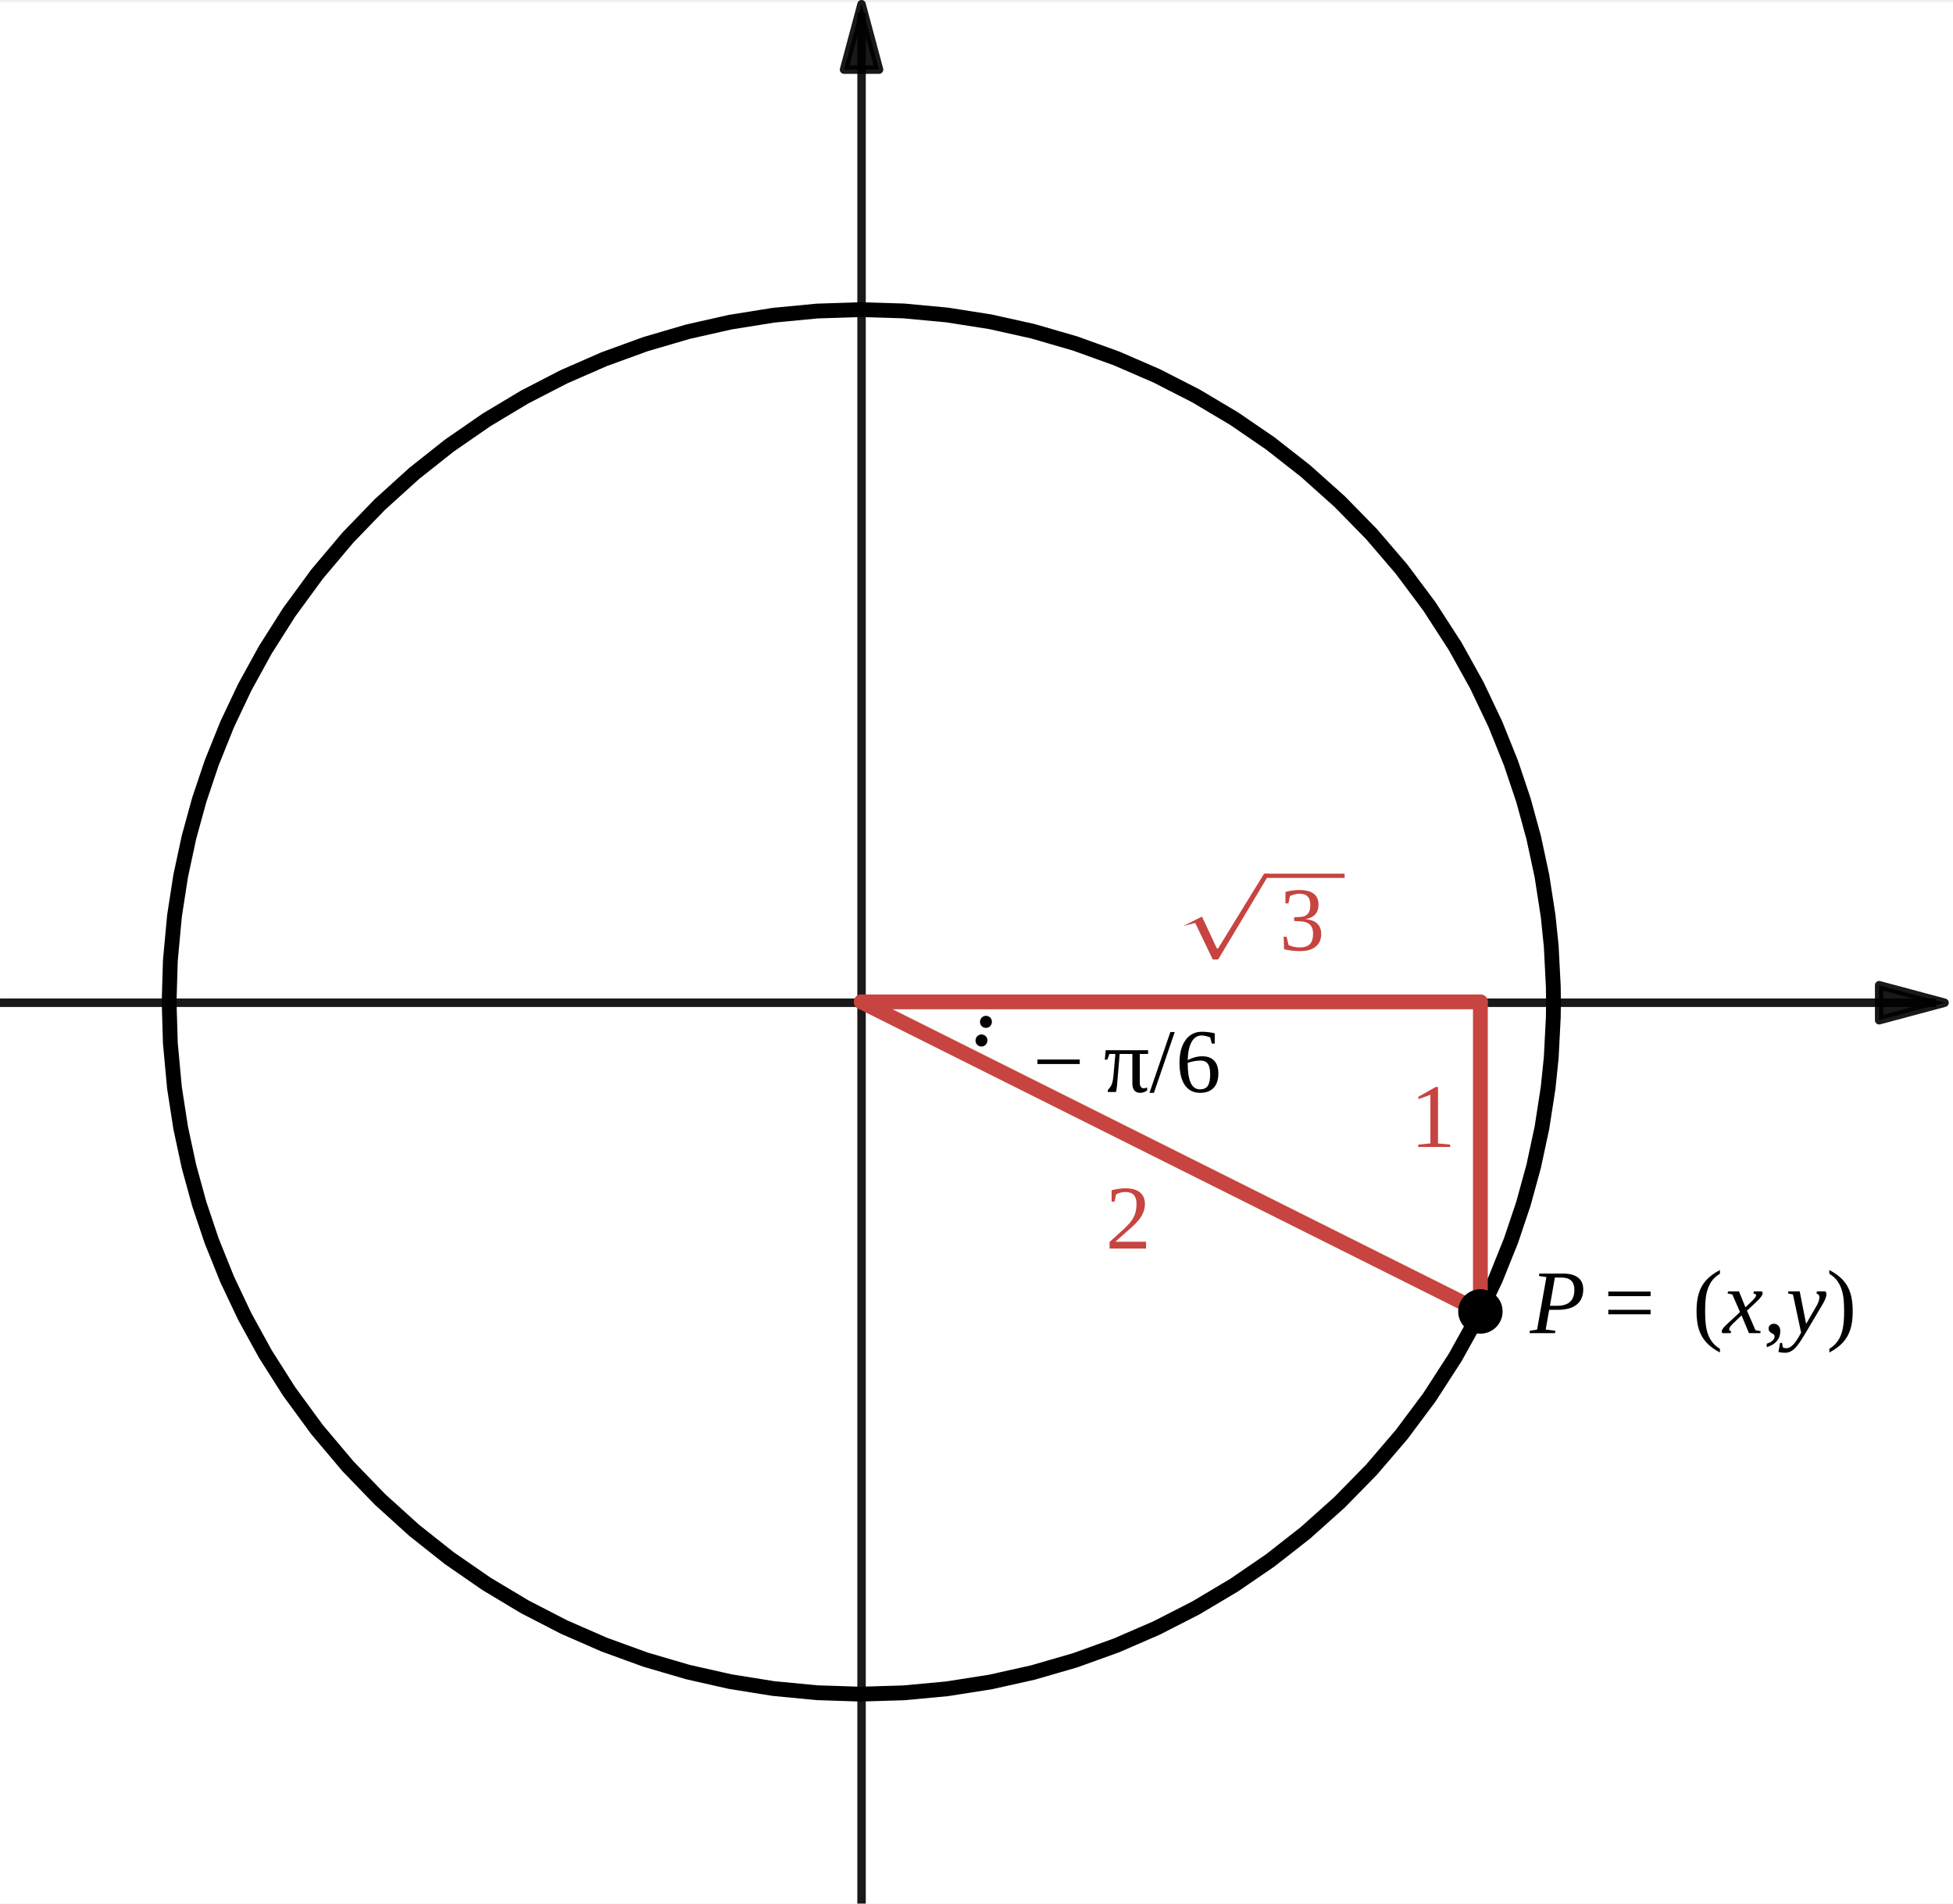
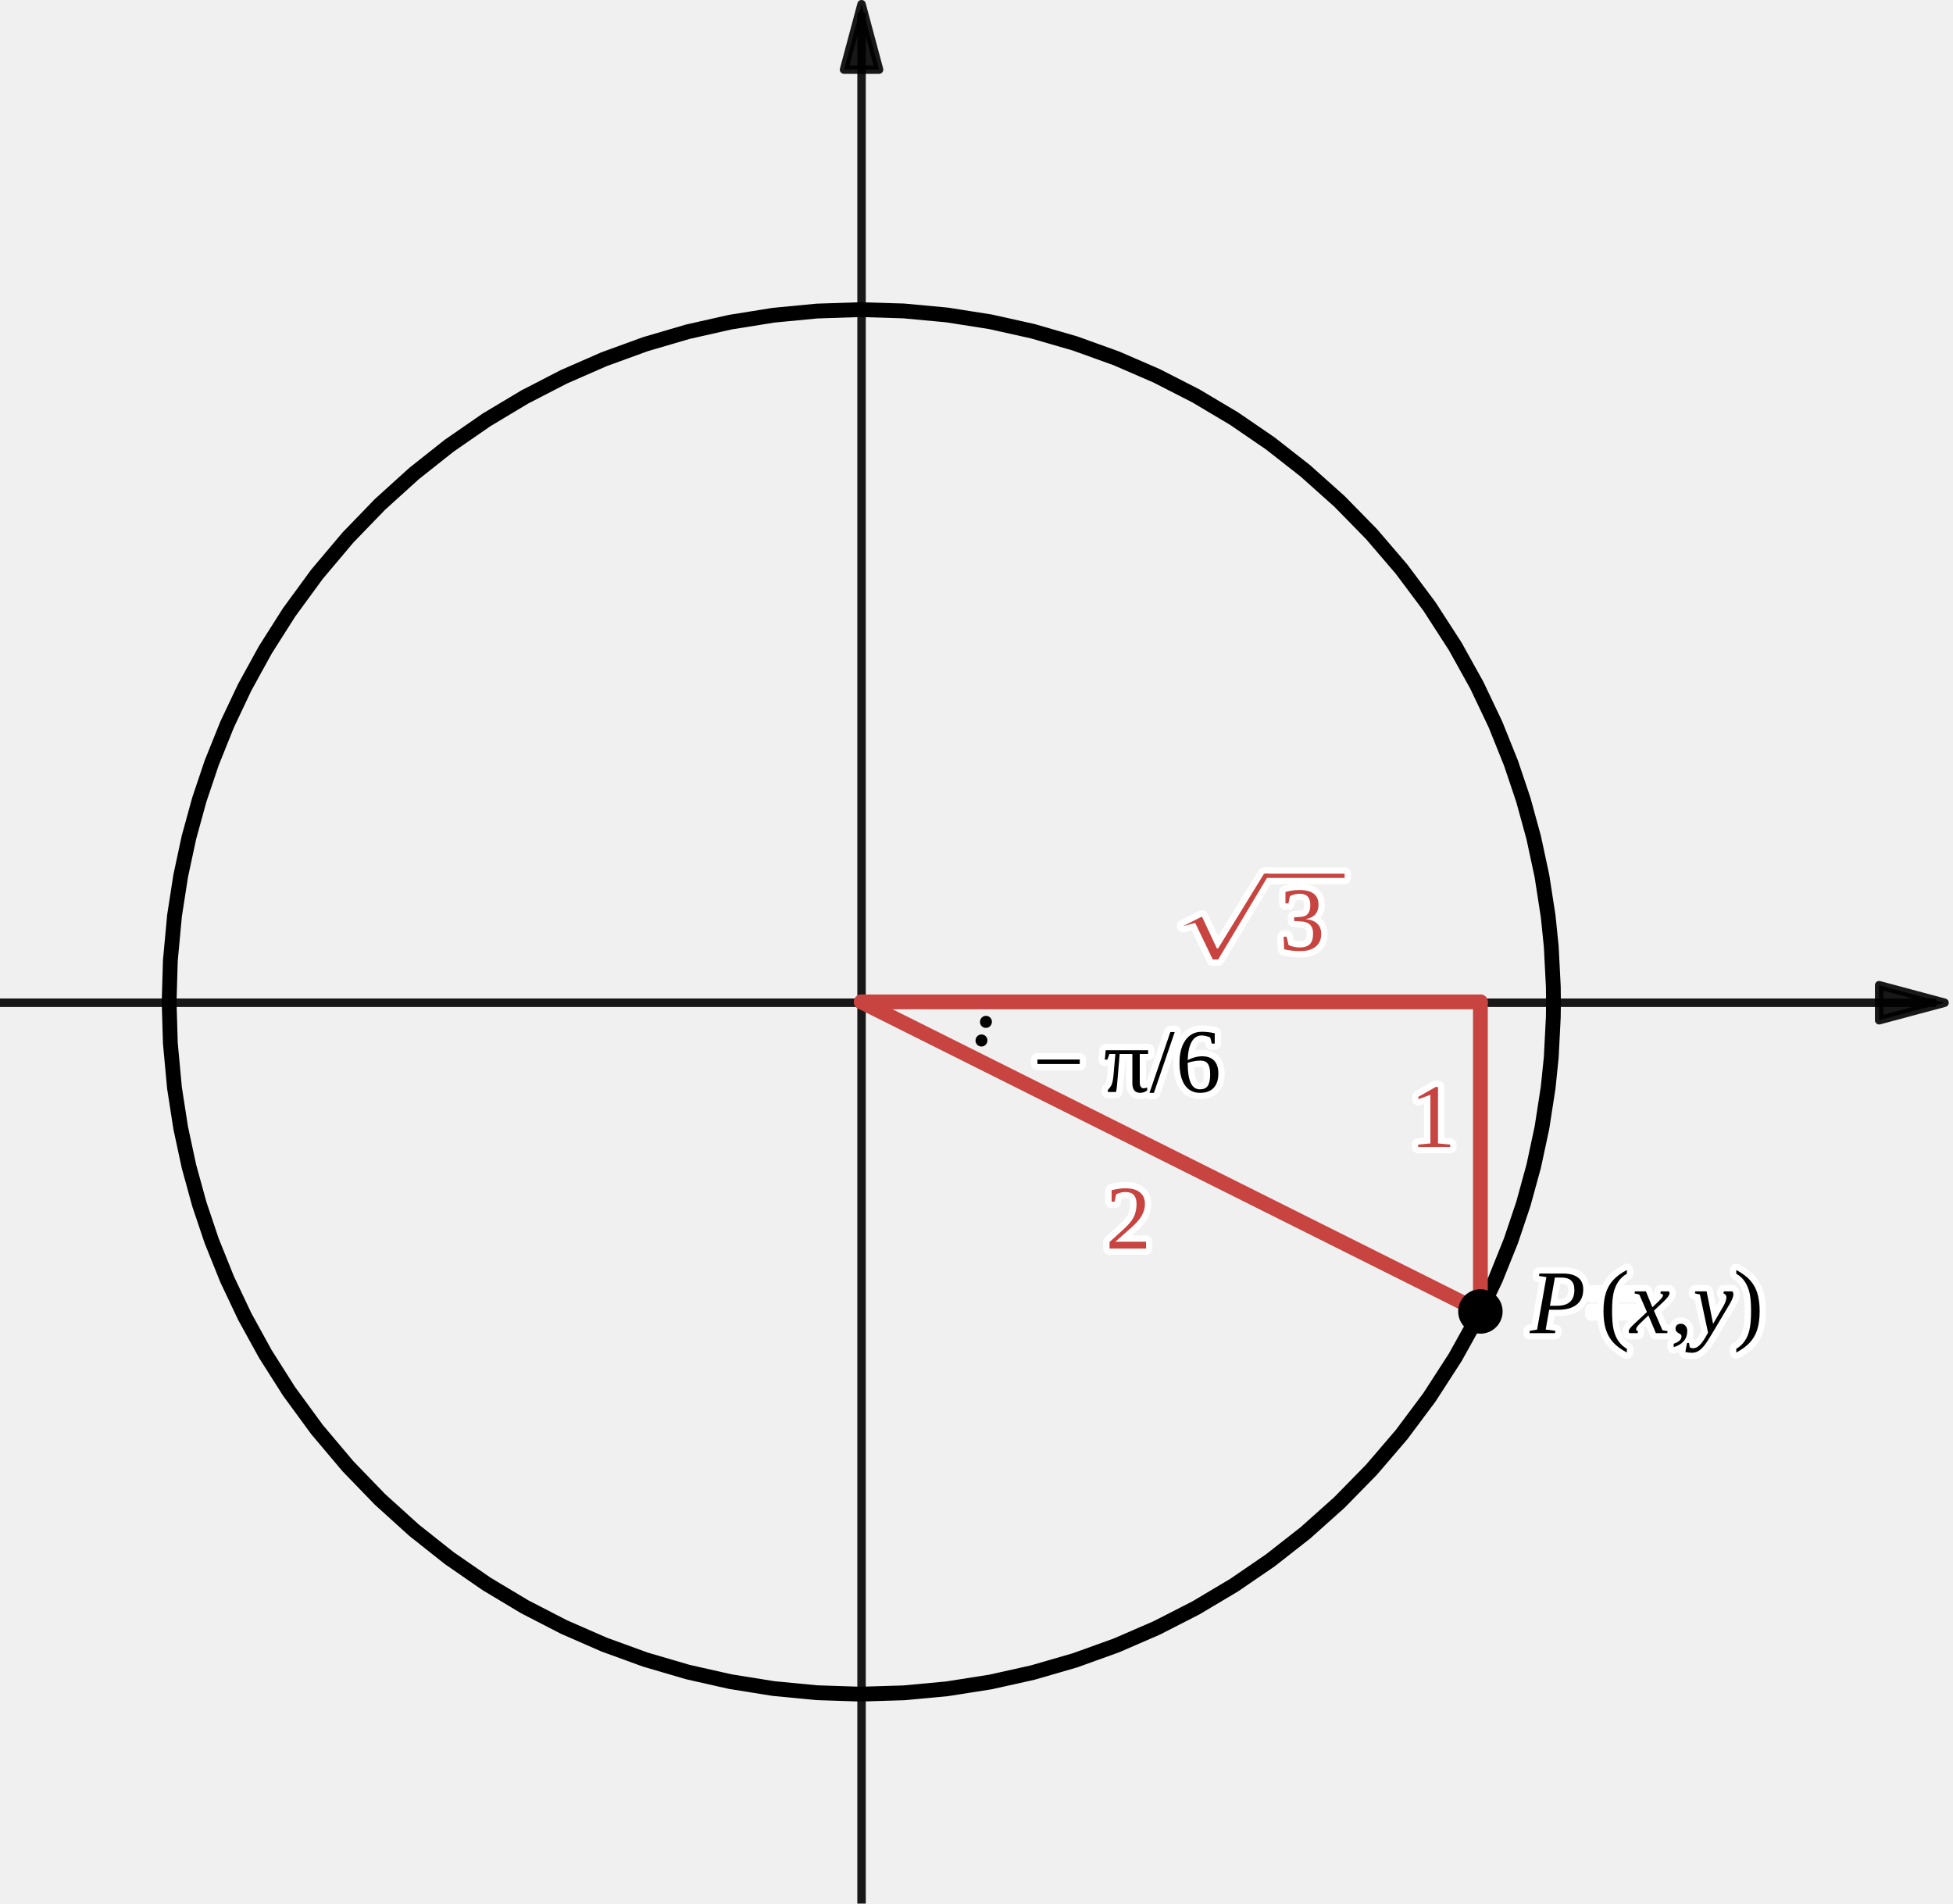
<svg xmlns="http://www.w3.org/2000/svg" version="1.1" width="923.313" height="899.84" id="svg56">
  <defs id="defs1">
    <clipPath clipPathUnits="userSpaceOnUse" id="clipPath56">
      <rect style="opacity:0.65;fill:#000000;stroke-width:0.5" id="rect57" width="461.656" height="449.387" x="538.344" y="1.534" />
    </clipPath>
    <clipPath clipPathUnits="userSpaceOnUse" id="clipPath57">
      <rect style="opacity:0.65;fill:#000000;stroke-width:0.5" id="rect58" width="461.656" height="449.387" x="538.344" y="1.534" />
    </clipPath>
    <clipPath clipPathUnits="userSpaceOnUse" id="clipPath58">
      <rect style="opacity:0.65;fill:#000000;stroke-width:0.5" id="rect59" width="461.656" height="449.387" x="538.344" y="1.534" />
    </clipPath>
  </defs>
-   <g transform="matrix(2,0,0,2,-1076.687,-2.000572)" id="g56">
-     <g id="background-25872c5a">
-       <rect fill="#ffffff" stroke="none" x="0" y="0" width="1000" height="1000" class="dcg-svg-background" id="rect1" clip-path="url(#clipPath58)" />
-     </g>
-     <g id="graphpaper-25872c5a">
-       <g id="axis-25872c5a">
-         <g id="yaxis-25872c5a">
-           <g id="g3">
-             <path fill="none" stroke="#000000" class="dcg-svg-axis-line" paint-order="fill stroke markers" d="m 742,4 v 996" stroke-opacity="0.9" stroke-miterlimit="10" stroke-width="2" stroke-dasharray="none" id="path1" clip-path="url(#clipPath57)" />
-             <g class="dcg-svg-axis-line" id="g2">
-               <path fill="#000000" stroke="#000000" class="dcg-svg-axis-line" paint-order="stroke fill markers" d="m 742,2 4.141,15.455 h -8.282 L 742,2 l 4.141,15.455" stroke-opacity="0.9" stroke-linejoin="round" stroke-miterlimit="10" stroke-width="2" stroke-dasharray="none" fill-opacity="0.9" id="path2" />
-             </g>
-           </g>
-         </g>
-         <g id="xaxis-25872c5a">
-           <g id="g5">
-             <path fill="none" stroke="#000000" class="dcg-svg-axis-line" paint-order="fill stroke markers" d="M 0,238 H 996" stroke-opacity="0.9" stroke-miterlimit="10" stroke-width="2" stroke-dasharray="none" id="path3" clip-path="url(#clipPath56)" />
-             <g class="dcg-svg-axis-line" id="g4">
-               <path fill="#000000" stroke="#000000" class="dcg-svg-axis-line" paint-order="stroke fill markers" d="m 998,238 -15.455,4.141 v -8.282 L 998,238 l -15.455,4.141" stroke-opacity="0.9" stroke-linejoin="round" stroke-miterlimit="10" stroke-width="2" stroke-dasharray="none" fill-opacity="0.9" id="path4" />
-             </g>
-           </g>
-         </g>
-         <g id="g7">
-           <g id="g6">
-             <path fill="none" stroke="#000000" class="dcg-svg-tickmark" paint-order="fill stroke markers" d="" stroke-opacity="0.9" stroke-miterlimit="2" stroke-width="2" stroke-dasharray="none" id="path5" />
+   <g id="graphpaper-25872c5a" transform="matrix(2,0,0,2,-1076.687,-2.000572)">
+     <g id="axis-25872c5a">
+       <g id="yaxis-25872c5a">
+         <g id="g3">
+           <path fill="none" stroke="#000000" class="dcg-svg-axis-line" paint-order="fill stroke markers" d="m 742,4 v 996" stroke-opacity="0.9" stroke-miterlimit="10" stroke-width="2" stroke-dasharray="none" id="path1" clip-path="url(#clipPath57)" />
+           <g class="dcg-svg-axis-line" id="g2">
+             <path fill="#000000" stroke="#000000" class="dcg-svg-axis-line" paint-order="stroke fill markers" d="m 742,2 4.141,15.455 h -8.282 L 742,2 l 4.141,15.455" stroke-opacity="0.9" stroke-linejoin="round" stroke-miterlimit="10" stroke-width="2" stroke-dasharray="none" fill-opacity="0.9" id="path2" />
          </g>
        </g>
      </g>
-     </g>
-     <g id="expressions-25872c5a">
-       <g id="sketch-25872c5a">
-         <path fill="#000000" stroke="none" paint-order="stroke fill markers" d="" fill-opacity="0.4" id="path7" />
-         <g id="g8">
-           <path fill="none" stroke="#000000" class="dcg-svg-curve" paint-order="fill stroke markers" d="m 578.321,237.803 v 0 l 0.293,9.781 0.977,10.559 1.465,9.446 1.953,9.096 2.441,8.887 2.93,8.713 3.662,9.104 4.15,8.768 4.883,8.88 5.615,8.844 6.592,9.006 7.324,8.684 7.568,7.826 8.057,7.292 8.301,6.577 8.789,6.078 9.033,5.417 9.277,4.784 9.521,4.166 9.766,3.552 10.01,2.935 10.01,2.259 10.254,1.643 10.254,0.984 10.254,0.337 10.254,-0.307 10.254,-0.953 10.254,-1.612 10.01,-2.228 10.01,-2.902 9.766,-3.518 9.521,-4.129 9.277,-4.745 9.033,-5.375 8.545,-5.853 8.301,-6.501 8.057,-7.205 7.568,-7.727 7.08,-8.259 6.592,-8.82 6.104,-9.443 5.127,-9.227 4.395,-9.248 3.662,-9.108 2.93,-8.718 2.441,-8.894 1.953,-9.108 1.465,-9.469 0.732,-7.136 0.488,-9.531 0.04,-3.603" stroke-linecap="round" stroke-linejoin="round" stroke-miterlimit="10" stroke-width="3.5" stroke-dasharray="none" id="path8" />
-         </g>
-         <path fill="#000000" stroke="none" paint-order="stroke fill markers" d="" fill-opacity="0.4" id="path9" />
-         <g id="g10">
-           <path fill="none" stroke="#000000" class="dcg-svg-curve" paint-order="fill stroke markers" d="m 578.321,237.803 v 0 l 0.293,-9.781 0.977,-10.559 1.465,-9.446 1.953,-9.096 2.441,-8.887 2.93,-8.713 3.662,-9.104 4.15,-8.768 4.883,-8.88 5.615,-8.844 6.592,-9.006 7.324,-8.684 7.568,-7.826 8.057,-7.292 8.301,-6.577 8.789,-6.078 9.033,-5.417 9.277,-4.784 9.521,-4.166 9.766,-3.552 10.01,-2.935 10.01,-2.259 10.254,-1.643 10.254,-0.984 10.254,-0.337 10.254,0.307 10.254,0.953 10.254,1.612 10.01,2.228 10.01,2.902 9.766,3.518 9.521,4.129 9.277,4.745 9.033,5.375 8.545,5.853 8.301,6.501 8.057,7.205 7.568,7.727 7.08,8.259 6.592,8.82 6.104,9.443 5.127,9.227 4.395,9.248 3.662,9.108 2.93,8.718 2.441,8.894 1.953,9.108 1.465,9.469 0.732,7.136 0.488,9.531 0.04,3.603" stroke-linecap="round" stroke-linejoin="round" stroke-miterlimit="10" stroke-width="3.5" stroke-dasharray="none" id="path10" />
+       <g id="xaxis-25872c5a">
+         <g id="g5">
+           <path fill="none" stroke="#000000" class="dcg-svg-axis-line" paint-order="fill stroke markers" d="M 0,238 H 996" stroke-opacity="0.9" stroke-miterlimit="10" stroke-width="2" stroke-dasharray="none" id="path3" clip-path="url(#clipPath56)" />
+           <g class="dcg-svg-axis-line" id="g4">
+             <path fill="#000000" stroke="#000000" class="dcg-svg-axis-line" paint-order="stroke fill markers" d="m 998,238 -15.455,4.141 v -8.282 L 998,238 l -15.455,4.141" stroke-opacity="0.9" stroke-linejoin="round" stroke-miterlimit="10" stroke-width="2" stroke-dasharray="none" fill-opacity="0.9" id="path4" />
+           </g>
        </g>
      </g>
-       <g id="g11">
-         </g>
-       <g id="g13">
-         <path fill="#000000" stroke="none" paint-order="stroke fill markers" d="" fill-opacity="0.4" id="path11" />
-         <g id="g12">
-           <path fill="none" stroke="#000000" class="dcg-svg-curve" paint-order="fill stroke markers" d="m 768.658,251.162 0.022,-0.052 m 1.657,-4.157 0.015,-0.054 m 1.049,-4.349 0.01,-0.055 m 0.386,-4.459 0.004,-0.056" stroke-linecap="round" stroke-linejoin="round" stroke-miterlimit="10" stroke-width="2.8" stroke-dasharray="none" id="path12" />
-         </g>
-         <path fill="#000000" stroke="none" paint-order="stroke fill markers" d="" fill-opacity="0.4" id="path13" />
-       </g>
-       <g id="g16">
-         <path fill="#c74440" stroke="none" paint-order="stroke fill markers" d="" fill-opacity="0.4" id="path14" />
-         <g id="g15">
-           <path fill="none" stroke="#c74440" class="dcg-svg-curve" paint-order="fill stroke markers" d="m 741.939,237.803 v 0 l 146.345,73.173" stroke-linecap="round" stroke-linejoin="round" stroke-miterlimit="10" stroke-width="3.5" stroke-dasharray="none" id="path15" />
-         </g>
-       </g>
-       <g id="g17">
-         </g>
-       <g id="g19">
-         <path fill="#c74440" stroke="none" paint-order="stroke fill markers" d="" fill-opacity="0.4" id="path17" />
-         <g id="g18">
-           <path fill="none" stroke="#c74440" class="dcg-svg-curve" paint-order="fill stroke markers" d="m 741.939,237.803 v 0 h 146.345" stroke-linecap="round" stroke-linejoin="round" stroke-miterlimit="10" stroke-width="3.5" stroke-dasharray="none" id="path18" />
-         </g>
-       </g>
-       <g id="g20">
-         </g>
-       <g id="g21">
-         </g>
-       <g id="g23">
-         <path fill="#c74440" stroke="none" paint-order="stroke fill markers" d="" fill-opacity="0.4" id="path21" />
-         <g id="g22">
-           <path fill="none" stroke="#c74440" class="dcg-svg-curve" paint-order="fill stroke markers" d="m 888.284,310.975 v 0 -73.172" stroke-linecap="round" stroke-linejoin="round" stroke-miterlimit="10" stroke-width="3.5" stroke-dasharray="none" id="path22" />
-         </g>
-       </g>
-       <g id="g24">
-         <path fill="#000000" stroke="none" class="dcg-svg-point" paint-order="stroke fill markers" d="m 893.534,310.975 a 5.25,5.25 0 1 1 0,-0.005 z" id="path23" />
-       </g>
-     </g>
-     <g id="labels-25872c5a">
-       <g transform="translate(780.5,241)" id="g32">
-         <g class="dcg-svg-label" id="g31">
-           <text fill="none" stroke="#ffffff" font-family="Symbola, 'Times New Roman', serif" font-size="21.505px" font-style="normal" font-weight="400" text-decoration="normal" x="2" y="18.097" text-anchor="start" stroke-linecap="round" stroke-linejoin="round" stroke-miterlimit="2" stroke-width="3" stroke-dasharray="none" id="text24">−</text>
-           <text fill="none" stroke="#ffffff" font-family="'Times New Roman', Symbola, serif" font-size="21.505px" font-style="normal" font-weight="400" text-decoration="normal" x="18.703" y="18.097" text-anchor="start" stroke-linecap="round" stroke-linejoin="round" stroke-miterlimit="2" stroke-width="3" stroke-dasharray="none" id="text25">π</text>
-           <text fill="none" stroke="#ffffff" font-family="Symbola, 'Times New Roman', serif" font-size="21.505px" font-style="normal" font-weight="400" text-decoration="normal" x="29.562" y="18.097" text-anchor="start" stroke-linecap="round" stroke-linejoin="round" stroke-miterlimit="2" stroke-width="3" stroke-dasharray="none" id="text26">/</text>
-           <text fill="none" stroke="#ffffff" font-family="Symbola, 'Times New Roman', serif" font-size="21.505px" font-style="normal" font-weight="400" text-decoration="normal" x="35.734" y="18.097" text-anchor="start" stroke-linecap="round" stroke-linejoin="round" stroke-miterlimit="2" stroke-width="3" stroke-dasharray="none" id="text27">6</text>
-           <text fill="#000000" stroke="none" font-family="Symbola, 'Times New Roman', serif" font-size="21.505px" font-style="normal" font-weight="400" text-decoration="normal" x="2" y="18.097" text-anchor="start" id="text28">−</text>
-           <text fill="#000000" stroke="none" font-family="'Times New Roman', Symbola, serif" font-size="21.505px" font-style="normal" font-weight="400" text-decoration="normal" x="18.703" y="18.097" text-anchor="start" id="text29">π</text>
-           <text fill="#000000" stroke="none" font-family="Symbola, 'Times New Roman', serif" font-size="21.505px" font-style="normal" font-weight="400" text-decoration="normal" x="29.562" y="18.097" text-anchor="start" id="text30">/</text>
-           <text fill="#000000" stroke="none" font-family="Symbola, 'Times New Roman', serif" font-size="21.505px" font-style="normal" font-weight="400" text-decoration="normal" x="35.734" y="18.097" text-anchor="start" id="text31">6</text>
-         </g>
-       </g>
-       <g transform="translate(816,204.5)" id="g36">
-         <g class="dcg-svg-label" id="g35">
-           <path fill="none" stroke="#ffffff" paint-order="fill stroke markers" d="m 2,15.394 4.467,-2.253 3.51,7.512 H 10.296 L 21.146,3 h 1.276 L 10.296,23.281 H 9.02 L 4.872,14.643 Z" stroke-linecap="round" stroke-linejoin="round" stroke-miterlimit="10" stroke-width="3" stroke-dasharray="none" id="path32" />
-           <path fill="none" stroke="#ffffff" paint-order="fill stroke markers" d="M 21.344,3 H 40.188 V 4 H 21.344 Z" stroke-linecap="round" stroke-linejoin="round" stroke-miterlimit="10" stroke-width="3" stroke-dasharray="none" id="path33" />
-           <text fill="none" stroke="#ffffff" font-family="Symbola, 'Times New Roman', serif" font-size="21.505px" font-style="normal" font-weight="400" text-decoration="normal" x="24.75" y="21.097" text-anchor="start" stroke-linecap="round" stroke-linejoin="round" stroke-miterlimit="2" stroke-width="3" stroke-dasharray="none" id="text33">3</text>
-           <path fill="#c74440" stroke="none" paint-order="stroke fill markers" d="m 2,15.394 4.467,-2.253 3.51,7.512 H 10.296 L 21.146,3 h 1.276 L 10.296,23.281 H 9.02 L 4.872,14.643 Z" id="path34" />
-           <path fill="#c74440" stroke="none" paint-order="stroke fill markers" d="M 21.344,3 H 40.188 V 4 H 21.344 Z" id="path35" />
-           <text fill="#c74440" stroke="none" font-family="Symbola, 'Times New Roman', serif" font-size="21.505px" font-style="normal" font-weight="400" text-decoration="normal" x="24.75" y="21.097" text-anchor="start" id="text35">3</text>
-         </g>
-       </g>
-       <g transform="translate(869.5,254)" id="g38">
-         <g class="dcg-svg-label" id="g37">
-           <text fill="none" stroke="#ffffff" font-family="Symbola, 'Times New Roman', serif" font-size="21.505px" font-style="normal" font-weight="400" text-decoration="normal" x="2.188" y="18.097" text-anchor="start" stroke-linecap="round" stroke-linejoin="round" stroke-miterlimit="2" stroke-width="3" stroke-dasharray="none" id="text36">1</text>
-           <text fill="#c74440" stroke="none" font-family="Symbola, 'Times New Roman', serif" font-size="21.505px" font-style="normal" font-weight="400" text-decoration="normal" x="2.188" y="18.097" text-anchor="start" id="text37">1</text>
-         </g>
-       </g>
-       <g transform="translate(797.5,278)" id="g40">
-         <g class="dcg-svg-label" id="g39">
-           <text fill="none" stroke="#ffffff" font-family="Symbola, 'Times New Roman', serif" font-size="21.505px" font-style="normal" font-weight="400" text-decoration="normal" x="2.188" y="18.097" text-anchor="start" stroke-linecap="round" stroke-linejoin="round" stroke-miterlimit="2" stroke-width="3" stroke-dasharray="none" id="text38">2</text>
-           <text fill="#c74440" stroke="none" font-family="Symbola, 'Times New Roman', serif" font-size="21.505px" font-style="normal" font-weight="400" text-decoration="normal" x="2.188" y="18.097" text-anchor="start" id="text39">2</text>
-         </g>
-       </g>
-       <g transform="translate(898,298)" id="g54">
-         <g class="dcg-svg-label" id="g53">
-           <text fill="none" stroke="#ffffff" font-family="'Times New Roman', Symbola, serif" font-size="21.505px" font-style="italic" font-weight="400" text-decoration="normal" x="2" y="18.097" text-anchor="start" stroke-linecap="round" stroke-linejoin="round" stroke-miterlimit="2" stroke-width="3" stroke-dasharray="none" id="text40">P</text>
-           <text fill="none" stroke="#ffffff" font-family="Symbola, 'Times New Roman', serif" font-size="21.505px" font-style="normal" font-weight="400" text-decoration="normal" x="19.438" y="18.097" text-anchor="start" stroke-linecap="round" stroke-linejoin="round" stroke-miterlimit="2" stroke-width="3" stroke-dasharray="none" id="text41">=</text>
-           <text fill="none" stroke="#ffffff" font-family="Symbola, 'Times New Roman', serif" font-size="21.505px" font-style="normal" font-weight="400" text-decoration="normal" x="40.438" y="18.097" text-anchor="start" stroke-linecap="round" stroke-linejoin="round" stroke-miterlimit="2" stroke-width="3" stroke-dasharray="none" id="text42">(</text>
-           <text fill="none" stroke="#ffffff" font-family="'Times New Roman', Symbola, serif" font-size="21.505px" font-style="italic" font-weight="400" text-decoration="normal" x="47.609" y="18.097" text-anchor="start" stroke-linecap="round" stroke-linejoin="round" stroke-miterlimit="2" stroke-width="3" stroke-dasharray="none" id="text43">x</text>
-           <text fill="none" stroke="#ffffff" font-family="Symbola, 'Times New Roman', serif" font-size="21.505px" font-style="normal" font-weight="400" text-decoration="normal" x="57.156" y="18.097" text-anchor="start" stroke-linecap="round" stroke-linejoin="round" stroke-miterlimit="2" stroke-width="3" stroke-dasharray="none" id="text44">,</text>
-           <text fill="none" stroke="#ffffff" font-family="'Times New Roman', Symbola, serif" font-size="21.505px" font-style="italic" font-weight="400" text-decoration="normal" x="62.531" y="18.097" text-anchor="start" stroke-linecap="round" stroke-linejoin="round" stroke-miterlimit="2" stroke-width="3" stroke-dasharray="none" id="text45">y</text>
-           <text fill="none" stroke="#ffffff" font-family="Symbola, 'Times New Roman', serif" font-size="21.505px" font-style="normal" font-weight="400" text-decoration="normal" x="72.078" y="18.097" text-anchor="start" stroke-linecap="round" stroke-linejoin="round" stroke-miterlimit="2" stroke-width="3" stroke-dasharray="none" id="text46">)</text>
-           <text fill="#000000" stroke="none" font-family="'Times New Roman', Symbola, serif" font-size="21.505px" font-style="italic" font-weight="400" text-decoration="normal" x="2" y="18.097" text-anchor="start" id="text47">P</text>
-           <text fill="#000000" stroke="none" font-family="Symbola, 'Times New Roman', serif" font-size="21.505px" font-style="normal" font-weight="400" text-decoration="normal" x="19.438" y="18.097" text-anchor="start" id="text48">=</text>
-           <text fill="#000000" stroke="none" font-family="Symbola, 'Times New Roman', serif" font-size="21.505px" font-style="normal" font-weight="400" text-decoration="normal" x="40.438" y="18.097" text-anchor="start" id="text49">(</text>
-           <text fill="#000000" stroke="none" font-family="'Times New Roman', Symbola, serif" font-size="21.505px" font-style="italic" font-weight="400" text-decoration="normal" x="47.609" y="18.097" text-anchor="start" id="text50">x</text>
-           <text fill="#000000" stroke="none" font-family="Symbola, 'Times New Roman', serif" font-size="21.505px" font-style="normal" font-weight="400" text-decoration="normal" x="57.156" y="18.097" text-anchor="start" id="text51">,</text>
-           <text fill="#000000" stroke="none" font-family="'Times New Roman', Symbola, serif" font-size="21.505px" font-style="italic" font-weight="400" text-decoration="normal" x="62.531" y="18.097" text-anchor="start" id="text52">y</text>
-           <text fill="#000000" stroke="none" font-family="Symbola, 'Times New Roman', serif" font-size="21.505px" font-style="normal" font-weight="400" text-decoration="normal" x="72.078" y="18.097" text-anchor="start" id="text53">)</text>
+       <g id="g7">
+         <g id="g6">
+           <path fill="none" stroke="#000000" class="dcg-svg-tickmark" paint-order="fill stroke markers" d="" stroke-opacity="0.9" stroke-miterlimit="2" stroke-width="2" stroke-dasharray="none" id="path5" />
        </g>
      </g>
    </g>
-     <g id="g55" />
  </g>
+   <g id="expressions-25872c5a" transform="matrix(2,0,0,2,-1076.687,-2.000572)">
+     <g id="sketch-25872c5a">
+       <path fill="#000000" stroke="none" paint-order="stroke fill markers" d="" fill-opacity="0.4" id="path7" />
+       <g id="g8">
+         <path fill="none" stroke="#000000" class="dcg-svg-curve" paint-order="fill stroke markers" d="m 578.321,237.803 v 0 l 0.293,9.781 0.977,10.559 1.465,9.446 1.953,9.096 2.441,8.887 2.93,8.713 3.662,9.104 4.15,8.768 4.883,8.88 5.615,8.844 6.592,9.006 7.324,8.684 7.568,7.826 8.057,7.292 8.301,6.577 8.789,6.078 9.033,5.417 9.277,4.784 9.521,4.166 9.766,3.552 10.01,2.935 10.01,2.259 10.254,1.643 10.254,0.984 10.254,0.337 10.254,-0.307 10.254,-0.953 10.254,-1.612 10.01,-2.228 10.01,-2.902 9.766,-3.518 9.521,-4.129 9.277,-4.745 9.033,-5.375 8.545,-5.853 8.301,-6.501 8.057,-7.205 7.568,-7.727 7.08,-8.259 6.592,-8.82 6.104,-9.443 5.127,-9.227 4.395,-9.248 3.662,-9.108 2.93,-8.718 2.441,-8.894 1.953,-9.108 1.465,-9.469 0.732,-7.136 0.488,-9.531 0.04,-3.603" stroke-linecap="round" stroke-linejoin="round" stroke-miterlimit="10" stroke-width="3.5" stroke-dasharray="none" id="path8" />
+       </g>
+       <path fill="#000000" stroke="none" paint-order="stroke fill markers" d="" fill-opacity="0.4" id="path9" />
+       <g id="g10">
+         <path fill="none" stroke="#000000" class="dcg-svg-curve" paint-order="fill stroke markers" d="m 578.321,237.803 v 0 l 0.293,-9.781 0.977,-10.559 1.465,-9.446 1.953,-9.096 2.441,-8.887 2.93,-8.713 3.662,-9.104 4.15,-8.768 4.883,-8.88 5.615,-8.844 6.592,-9.006 7.324,-8.684 7.568,-7.826 8.057,-7.292 8.301,-6.577 8.789,-6.078 9.033,-5.417 9.277,-4.784 9.521,-4.166 9.766,-3.552 10.01,-2.935 10.01,-2.259 10.254,-1.643 10.254,-0.984 10.254,-0.337 10.254,0.307 10.254,0.953 10.254,1.612 10.01,2.228 10.01,2.902 9.766,3.518 9.521,4.129 9.277,4.745 9.033,5.375 8.545,5.853 8.301,6.501 8.057,7.205 7.568,7.727 7.08,8.259 6.592,8.82 6.104,9.443 5.127,9.227 4.395,9.248 3.662,9.108 2.93,8.718 2.441,8.894 1.953,9.108 1.465,9.469 0.732,7.136 0.488,9.531 0.04,3.603" stroke-linecap="round" stroke-linejoin="round" stroke-miterlimit="10" stroke-width="3.5" stroke-dasharray="none" id="path10" />
+       </g>
+     </g>
+     <g id="g11">
+       </g>
+     <g id="g13">
+       <path fill="#000000" stroke="none" paint-order="stroke fill markers" d="" fill-opacity="0.4" id="path11" />
+       <g id="g12">
+         <path fill="none" stroke="#000000" class="dcg-svg-curve" paint-order="fill stroke markers" d="m 768.658,251.162 0.022,-0.052 m 1.657,-4.157 0.015,-0.054 m 1.049,-4.349 0.01,-0.055 m 0.386,-4.459 0.004,-0.056" stroke-linecap="round" stroke-linejoin="round" stroke-miterlimit="10" stroke-width="2.8" stroke-dasharray="none" id="path12" />
+       </g>
+       <path fill="#000000" stroke="none" paint-order="stroke fill markers" d="" fill-opacity="0.4" id="path13" />
+     </g>
+     <g id="g16">
+       <path fill="#c74440" stroke="none" paint-order="stroke fill markers" d="" fill-opacity="0.4" id="path14" />
+       <g id="g15">
+         <path fill="none" stroke="#c74440" class="dcg-svg-curve" paint-order="fill stroke markers" d="m 741.939,237.803 v 0 l 146.345,73.173" stroke-linecap="round" stroke-linejoin="round" stroke-miterlimit="10" stroke-width="3.5" stroke-dasharray="none" id="path15" />
+       </g>
+     </g>
+     <g id="g17">
+       </g>
+     <g id="g19">
+       <path fill="#c74440" stroke="none" paint-order="stroke fill markers" d="" fill-opacity="0.4" id="path17" />
+       <g id="g18">
+         <path fill="none" stroke="#c74440" class="dcg-svg-curve" paint-order="fill stroke markers" d="m 741.939,237.803 v 0 h 146.345" stroke-linecap="round" stroke-linejoin="round" stroke-miterlimit="10" stroke-width="3.5" stroke-dasharray="none" id="path18" />
+       </g>
+     </g>
+     <g id="g20">
+       </g>
+     <g id="g21">
+       </g>
+     <g id="g23">
+       <path fill="#c74440" stroke="none" paint-order="stroke fill markers" d="" fill-opacity="0.4" id="path21" />
+       <g id="g22">
+         <path fill="none" stroke="#c74440" class="dcg-svg-curve" paint-order="fill stroke markers" d="m 888.284,310.975 v 0 -73.172" stroke-linecap="round" stroke-linejoin="round" stroke-miterlimit="10" stroke-width="3.5" stroke-dasharray="none" id="path22" />
+       </g>
+     </g>
+     <g id="g24">
+       <path fill="#000000" stroke="none" class="dcg-svg-point" paint-order="stroke fill markers" d="m 893.534,310.975 a 5.25,5.25 0 1 1 0,-0.005 z" id="path23" />
+     </g>
+   </g>
+   <g transform="matrix(2,0,0,2,484.3129,479.9994)" id="g32">
+     <g class="dcg-svg-label" id="g31">
+       <text fill="none" stroke="#ffffff" font-family="Symbola, 'Times New Roman', serif" font-size="21.505px" font-style="normal" font-weight="400" text-decoration="normal" x="2" y="18.097" text-anchor="start" stroke-linecap="round" stroke-linejoin="round" stroke-miterlimit="2" stroke-width="3" stroke-dasharray="none" id="text24">−</text>
+       <text fill="none" stroke="#ffffff" font-family="'Times New Roman', Symbola, serif" font-size="21.505px" font-style="normal" font-weight="400" text-decoration="normal" x="18.703" y="18.097" text-anchor="start" stroke-linecap="round" stroke-linejoin="round" stroke-miterlimit="2" stroke-width="3" stroke-dasharray="none" id="text25">π</text>
+       <text fill="none" stroke="#ffffff" font-family="Symbola, 'Times New Roman', serif" font-size="21.505px" font-style="normal" font-weight="400" text-decoration="normal" x="29.562" y="18.097" text-anchor="start" stroke-linecap="round" stroke-linejoin="round" stroke-miterlimit="2" stroke-width="3" stroke-dasharray="none" id="text26">/</text>
+       <text fill="none" stroke="#ffffff" font-family="Symbola, 'Times New Roman', serif" font-size="21.505px" font-style="normal" font-weight="400" text-decoration="normal" x="35.734" y="18.097" text-anchor="start" stroke-linecap="round" stroke-linejoin="round" stroke-miterlimit="2" stroke-width="3" stroke-dasharray="none" id="text27">6</text>
+       <text fill="#000000" stroke="none" font-family="Symbola, 'Times New Roman', serif" font-size="21.505px" font-style="normal" font-weight="400" text-decoration="normal" x="2" y="18.097" text-anchor="start" id="text28">−</text>
+       <text fill="#000000" stroke="none" font-family="'Times New Roman', Symbola, serif" font-size="21.505px" font-style="normal" font-weight="400" text-decoration="normal" x="18.703" y="18.097" text-anchor="start" id="text29">π</text>
+       <text fill="#000000" stroke="none" font-family="Symbola, 'Times New Roman', serif" font-size="21.505px" font-style="normal" font-weight="400" text-decoration="normal" x="29.562" y="18.097" text-anchor="start" id="text30">/</text>
+       <text fill="#000000" stroke="none" font-family="Symbola, 'Times New Roman', serif" font-size="21.505px" font-style="normal" font-weight="400" text-decoration="normal" x="35.734" y="18.097" text-anchor="start" id="text31">6</text>
+     </g>
+   </g>
+   <g transform="matrix(2,0,0,2,555.3129,406.9994)" id="g36">
+     <g class="dcg-svg-label" id="g35">
+       <path fill="none" stroke="#ffffff" paint-order="fill stroke markers" d="m 2,15.394 4.467,-2.253 3.51,7.512 H 10.296 L 21.146,3 h 1.276 L 10.296,23.281 H 9.02 L 4.872,14.643 Z" stroke-linecap="round" stroke-linejoin="round" stroke-miterlimit="10" stroke-width="3" stroke-dasharray="none" id="path32" />
+       <path fill="none" stroke="#ffffff" paint-order="fill stroke markers" d="M 21.344,3 H 40.188 V 4 H 21.344 Z" stroke-linecap="round" stroke-linejoin="round" stroke-miterlimit="10" stroke-width="3" stroke-dasharray="none" id="path33" />
+       <text fill="none" stroke="#ffffff" font-family="Symbola, 'Times New Roman', serif" font-size="21.505px" font-style="normal" font-weight="400" text-decoration="normal" x="24.75" y="21.097" text-anchor="start" stroke-linecap="round" stroke-linejoin="round" stroke-miterlimit="2" stroke-width="3" stroke-dasharray="none" id="text33">3</text>
+       <path fill="#c74440" stroke="none" paint-order="stroke fill markers" d="m 2,15.394 4.467,-2.253 3.51,7.512 H 10.296 L 21.146,3 h 1.276 L 10.296,23.281 H 9.02 L 4.872,14.643 Z" id="path34" />
+       <path fill="#c74440" stroke="none" paint-order="stroke fill markers" d="M 21.344,3 H 40.188 V 4 H 21.344 Z" id="path35" />
+       <text fill="#c74440" stroke="none" font-family="Symbola, 'Times New Roman', serif" font-size="21.505px" font-style="normal" font-weight="400" text-decoration="normal" x="24.75" y="21.097" text-anchor="start" id="text35">3</text>
+     </g>
+   </g>
+   <g transform="matrix(2,0,0,2,662.3129,505.9994)" id="g38">
+     <g class="dcg-svg-label" id="g37">
+       <text fill="none" stroke="#ffffff" font-family="Symbola, 'Times New Roman', serif" font-size="21.505px" font-style="normal" font-weight="400" text-decoration="normal" x="2.188" y="18.097" text-anchor="start" stroke-linecap="round" stroke-linejoin="round" stroke-miterlimit="2" stroke-width="3" stroke-dasharray="none" id="text36">1</text>
+       <text fill="#c74440" stroke="none" font-family="Symbola, 'Times New Roman', serif" font-size="21.505px" font-style="normal" font-weight="400" text-decoration="normal" x="2.188" y="18.097" text-anchor="start" id="text37">1</text>
+     </g>
+   </g>
+   <g transform="matrix(2,0,0,2,518.3129,553.9994)" id="g40">
+     <g class="dcg-svg-label" id="g39">
+       <text fill="none" stroke="#ffffff" font-family="Symbola, 'Times New Roman', serif" font-size="21.505px" font-style="normal" font-weight="400" text-decoration="normal" x="2.188" y="18.097" text-anchor="start" stroke-linecap="round" stroke-linejoin="round" stroke-miterlimit="2" stroke-width="3" stroke-dasharray="none" id="text38">2</text>
+       <text fill="#c74440" stroke="none" font-family="Symbola, 'Times New Roman', serif" font-size="21.505px" font-style="normal" font-weight="400" text-decoration="normal" x="2.188" y="18.097" text-anchor="start" id="text39">2</text>
+     </g>
+   </g>
+   <text fill="none" stroke="#ffffff" font-family="'Times New Roman', Symbola, serif" font-size="43.01px" font-style="italic" font-weight="400" text-decoration="normal" x="723.313" y="630.193" text-anchor="start" stroke-linecap="round" stroke-linejoin="round" stroke-miterlimit="2" stroke-width="6" stroke-dasharray="none" id="text40">P</text>
+   <text fill="none" stroke="#ffffff" font-family="Symbola, 'Times New Roman', serif" font-size="43.01px" font-style="normal" font-weight="400" text-decoration="normal" x="750.188" y="630.193" text-anchor="start" stroke-linecap="round" stroke-linejoin="round" stroke-miterlimit="2" stroke-width="6" stroke-dasharray="none" id="text41">=</text>
+   <text fill="none" stroke="#ffffff" font-family="Symbola, 'Times New Roman', serif" font-size="43.01px" font-style="normal" font-weight="400" text-decoration="normal" x="756.188" y="630.193" text-anchor="start" stroke-linecap="round" stroke-linejoin="round" stroke-miterlimit="2" stroke-width="6" stroke-dasharray="none" id="text42">(</text>
+   <text fill="none" stroke="#ffffff" font-family="'Times New Roman', Symbola, serif" font-size="43.01px" font-style="italic" font-weight="400" text-decoration="normal" x="770.532" y="630.193" text-anchor="start" stroke-linecap="round" stroke-linejoin="round" stroke-miterlimit="2" stroke-width="6" stroke-dasharray="none" id="text43">x</text>
+   <text fill="none" stroke="#ffffff" font-family="Symbola, 'Times New Roman', serif" font-size="43.01px" font-style="normal" font-weight="400" text-decoration="normal" x="789.625" y="630.193" text-anchor="start" stroke-linecap="round" stroke-linejoin="round" stroke-miterlimit="2" stroke-width="6" stroke-dasharray="none" id="text44">,</text>
+   <text fill="none" stroke="#ffffff" font-family="'Times New Roman', Symbola, serif" font-size="43.01px" font-style="italic" font-weight="400" text-decoration="normal" x="800.375" y="630.193" text-anchor="start" stroke-linecap="round" stroke-linejoin="round" stroke-miterlimit="2" stroke-width="6" stroke-dasharray="none" id="text45">y</text>
+   <text fill="none" stroke="#ffffff" font-family="Symbola, 'Times New Roman', serif" font-size="43.01px" font-style="normal" font-weight="400" text-decoration="normal" x="819.469" y="630.193" text-anchor="start" stroke-linecap="round" stroke-linejoin="round" stroke-miterlimit="2" stroke-width="6" stroke-dasharray="none" id="text46">)</text>
+   <text fill="#000000" stroke="none" font-family="'Times New Roman', Symbola, serif" font-size="43.01px" font-style="italic" font-weight="400" text-decoration="normal" x="723.313" y="630.193" text-anchor="start" id="text47" style="stroke-width:2">P</text>
+   <text fill="#000000" stroke="none" font-family="Symbola, 'Times New Roman', serif" font-size="43.01px" font-style="normal" font-weight="400" text-decoration="normal" x="756.188" y="630.193" text-anchor="start" id="text49" style="stroke-width:2">(</text>
+   <text fill="#000000" stroke="none" font-family="'Times New Roman', Symbola, serif" font-size="43.01px" font-style="italic" font-weight="400" text-decoration="normal" x="770.532" y="630.193" text-anchor="start" id="text50" style="stroke-width:2">x</text>
+   <text fill="#000000" stroke="none" font-family="Symbola, 'Times New Roman', serif" font-size="43.01px" font-style="normal" font-weight="400" text-decoration="normal" x="789.625" y="630.193" text-anchor="start" id="text51" style="stroke-width:2">,</text>
+   <text fill="#000000" stroke="none" font-family="'Times New Roman', Symbola, serif" font-size="43.01px" font-style="italic" font-weight="400" text-decoration="normal" x="800.375" y="630.193" text-anchor="start" id="text52" style="stroke-width:2">y</text>
+   <text fill="#000000" stroke="none" font-family="Symbola, 'Times New Roman', serif" font-size="43.01px" font-style="normal" font-weight="400" text-decoration="normal" x="819.469" y="630.193" text-anchor="start" id="text53" style="stroke-width:2">)</text>
+   <g id="g55" transform="matrix(2,0,0,2,-1076.687,-2.000572)" />
</svg>
